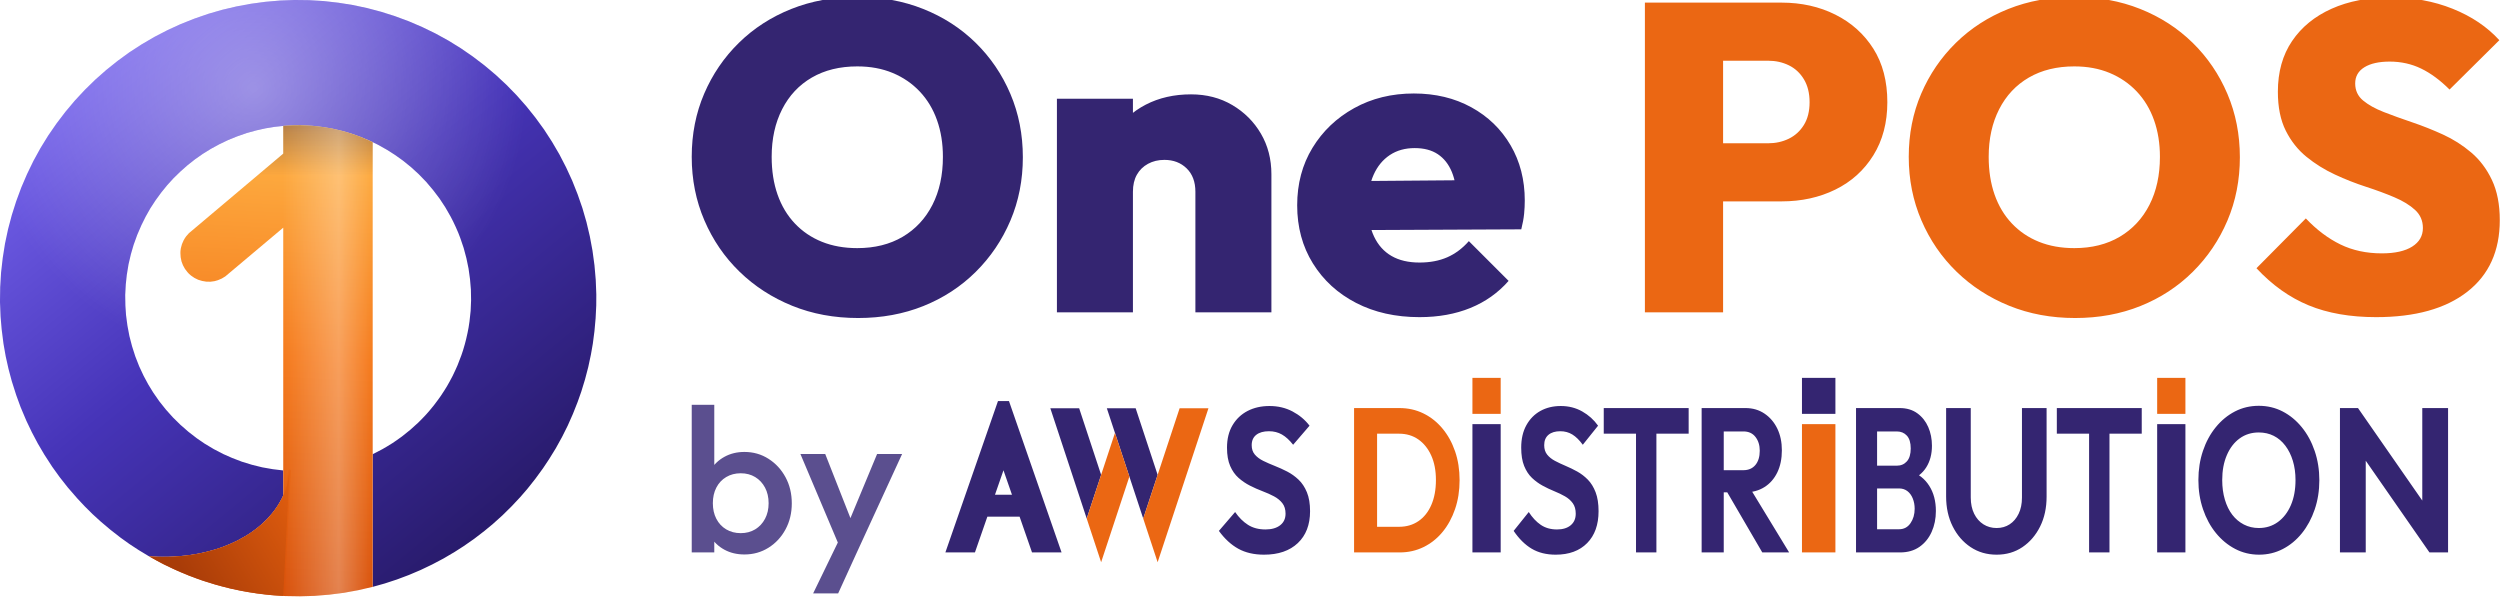
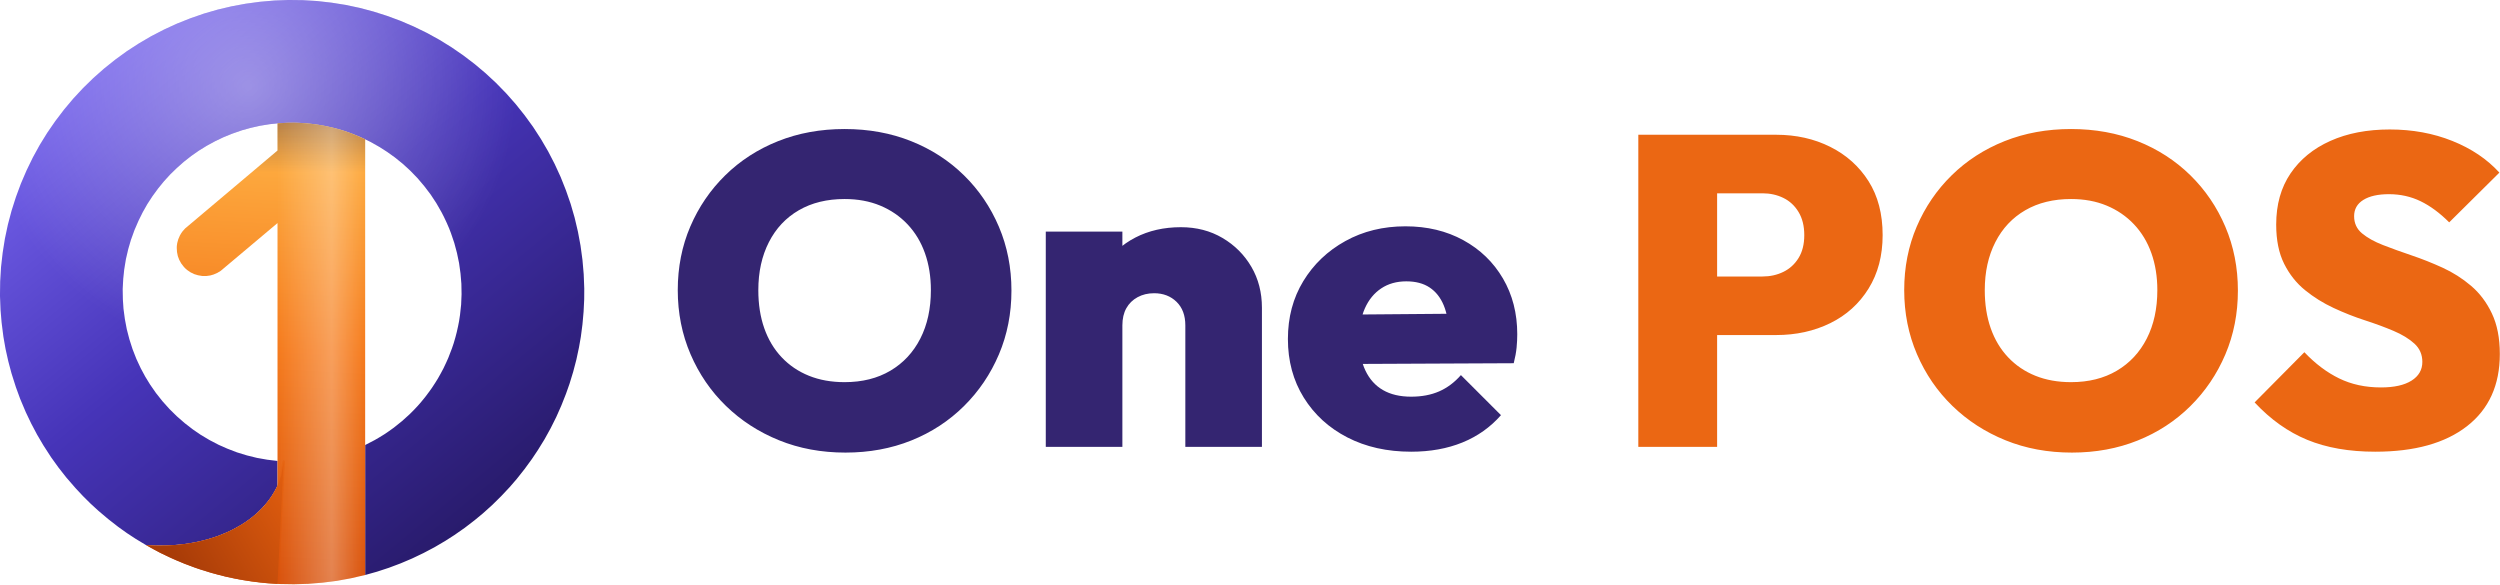
- <svg xmlns="http://www.w3.org/2000/svg" viewBox="0 0 5723 1365" width="5723" height="1365" role="img" aria-label="One POS by AWS Distribution">
+ <svg xmlns="http://www.w3.org/2000/svg" viewBox="0 0 5679 1327" width="5679" height="1327" role="img" aria-label="One POS">
  <defs>
    <linearGradient id="sr" x1="150" y1="80" x2="850" y2="930" gradientUnits="userSpaceOnUse">
      <stop offset="0" stop-color="#7A68F2" />
      <stop offset="0.45" stop-color="#4634B8" />
      <stop offset="1" stop-color="#241760" />
    </linearGradient>
    <radialGradient id="sh" cx="430" cy="170" r="430" gradientUnits="userSpaceOnUse">
      <stop offset="0" stop-color="#FFFFFF" stop-opacity="0.38" />
      <stop offset="1" stop-color="#FFFFFF" stop-opacity="0" />
    </radialGradient>
    <linearGradient id="so" x1="560" y1="230" x2="520" y2="960" gradientUnits="userSpaceOnUse">
      <stop offset="0" stop-color="#FFB547" />
      <stop offset="0.5" stop-color="#F57A1C" />
      <stop offset="1" stop-color="#D9520B" />
    </linearGradient>
    <linearGradient id="st" x1="300" y1="900" x2="500" y2="780" gradientUnits="userSpaceOnUse">
      <stop offset="0" stop-color="#A93C08" />
      <stop offset="1" stop-color="#E5600F" />
    </linearGradient>
    <linearGradient id="ss" x1="0" y1="227" x2="0" y2="307" gradientUnits="userSpaceOnUse">
      <stop offset="0" stop-color="#1A0F45" stop-opacity="0.32" />
      <stop offset="1" stop-color="#1A0F45" stop-opacity="0" />
    </linearGradient>
    <linearGradient id="sg" x1="476" y1="0" x2="618" y2="0" gradientUnits="userSpaceOnUse">
      <stop offset="0" stop-color="#FFFFFF" stop-opacity="0" />
      <stop offset="0.62" stop-color="#FFFFFF" stop-opacity="0.28" />
      <stop offset="1" stop-color="#FFFFFF" stop-opacity="0" />
    </linearGradient>
  </defs>
-   <g transform="translate(-43.6 -43.6) scale(1.45225)">
+   <g transform="translate(-42.4 -42.4) scale(1.41198)">
    <path fill="url(#sr)" d="M970.0 494.2L969.1 471.2L967.1 448.2L964.0 425.3L959.8 402.7L954.5 380.2L948.1 358.1L940.5 336.2L932.0 314.8L922.4 293.9L911.8 273.4L900.1 253.4L887.6 234.1L874.0 215.4L859.6 197.4L844.3 180.1L828.2 163.6L811.3 147.9L793.7 133.1L775.3 119.1L756.3 106.0L736.7 93.9L716.5 82.8L695.7 72.7L674.5 63.6L652.9 55.6L630.9 48.6L608.6 42.7L586.0 37.9L563.3 34.3L540.3 31.7L517.3 30.3L494.2 30.0L471.2 30.9L448.2 32.9L425.3 36.0L402.7 40.2L380.2 45.5L358.1 51.9L336.2 59.5L314.8 68.0L293.9 77.6L273.4 88.2L253.4 99.9L234.1 112.4L215.4 126.0L197.4 140.4L180.1 155.7L163.6 171.8L147.9 188.7L133.1 206.3L119.1 224.7L106.0 243.7L93.9 263.3L82.8 283.5L72.7 304.3L63.6 325.5L55.6 347.1L48.6 369.1L42.7 391.4L37.9 414.0L34.3 436.7L31.7 459.7L30.3 482.7L30.0 505.8L30.9 528.8L32.6 548.9L35.5 571.8L39.0 591.7L43.4 611.4L48.6 630.9L55.6 652.9L62.5 671.8L71.5 693.1L80.2 711.3L89.6 729.1L99.9 746.6L112.4 765.9L124.2 782.3L136.7 798.2L151.8 815.6L163.6 828.2L175.9 840.4L188.7 852.1L204.1 865.1L220.0 877.5L234.1 887.6L248.6 897.1L265.0 907.0L280.4 907.7L295.8 907.7L311.0 906.9L326.1 905.4L341.1 903.0L355.9 899.8L370.4 895.8L380.0 892.6L394.1 886.9L403.4 882.6L417.0 875.1L425.9 869.4L434.6 863.0L443.1 855.9L451.4 847.8L459.5 838.6L463.4 833.5L467.3 827.9L471.1 821.6L474.9 814.6L476.5 811.0L476.5 771.6L460.0 769.6L443.5 766.7L427.3 762.7L411.3 757.8L395.7 751.8L381.9 745.7L367.1 738.0L352.7 729.4L340.3 720.9L327.1 710.7L314.5 699.7L302.6 688.0L291.4 675.5L281.0 662.4L271.5 648.7L263.6 635.8L256.5 622.6L249.4 607.4L243.3 591.8L238.2 575.9L234.0 559.7L230.9 543.3L228.7 526.7L227.7 511.7L227.4 495.0L228.3 478.3L229.9 463.3L232.6 446.8L236.4 430.5L240.6 416.1L246.3 400.3L252.9 385.0L259.6 371.5L267.0 358.4L275.2 345.8L284.1 333.6L293.6 321.9L303.7 310.8L314.5 300.3L325.8 290.3L337.6 281.0L349.9 272.4L362.7 264.5L375.9 257.3L389.5 250.8L403.5 245.1L419.3 239.6L433.8 235.6L448.5 232.3L463.3 229.9L478.3 228.3L493.3 227.5L508.4 227.5L523.4 228.4L540.0 230.4L554.8 233.0L569.5 236.4L583.9 240.6L598.1 245.7L612.0 251.5L625.5 258.0L640.1 266.2L652.8 274.3L665.1 283.1L678.1 293.6L690.4 304.9L702.0 316.9L712.8 329.7L722.9 343.0L732.1 357.0L740.4 371.5L744.2 378.9L748.5 388.0L752.5 397.2L755.5 405.0L760.9 420.9L765.2 437.0L768.6 453.4L770.9 470.0L772.3 486.6L772.6 503.3L771.9 520.1L770.1 536.7L768.6 546.6L767.0 554.8L764.8 564.6L762.7 572.7L759.9 582.3L757.2 590.3L751.2 605.9L747.8 613.5L743.5 622.6L738.8 631.4L734.7 638.7L730.3 645.8L724.8 654.2L719.9 661.0L713.9 669.0L707.5 676.8L702.0 683.1L695.1 690.4L689.2 696.3L676.8 707.5L663.7 718.0L655.6 723.8L648.7 728.5L640.1 733.8L632.9 738.0L617.5 746.0L617.5 955.1L636.4 949.8L655.6 943.5L674.5 936.4L693.1 928.5L711.3 919.8L729.1 910.4L746.6 900.1L761.1 890.8L777.7 879.2L793.7 866.9L807.0 855.9L822.0 842.4L836.4 828.2L850.2 813.5L861.5 800.4L874.0 784.6L885.9 768.3L895.5 753.9L906.1 736.7L915.9 719.0L924.9 701.0L933.1 682.5L940.5 663.8L946.3 647.4L952.2 628.1L957.3 608.6L961.5 588.9L964.5 571.8L967.1 551.8L968.9 531.7L969.9 511.5ZM265.3 907.2L268.3 908.9L268.8 909.2ZM270.9 910.4L272.8 911.4L269.5 909.6ZM273.2 911.6L275.9 913.1L276.8 913.6ZM277.5 914.0L281.0 915.9L281.1 915.9ZM283.5 917.2L284.9 917.9L281.5 916.1ZM285.6 918.3L288.7 919.8L289.2 920.1ZM291.3 921.1L293.4 922.2L289.9 920.4ZM293.7 922.3L296.4 923.6L297.4 924.1ZM298.2 924.5L301.7 926.1L301.9 926.2ZM304.3 927.3L305.8 928.0L302.4 926.4ZM306.5 928.3L309.5 929.7L310.2 929.9ZM312.2 930.8L314.6 931.9L310.9 930.3ZM314.8 932.0L317.5 933.1L318.6 933.6ZM319.4 933.9L322.8 935.3L323.1 935.4ZM325.5 936.4L327.2 937.1L323.7 935.7ZM327.8 937.3L330.8 938.5L331.6 938.8ZM332.4 939.1L336.2 940.5L336.2 940.6ZM338.9 941.5L340.1 942.0L336.3 940.6ZM341.0 942.3L344.4 943.5L344.8 943.6ZM347.1 944.4L348.9 945.1L345.4 943.8ZM349.5 945.3L352.6 946.3L353.4 946.5ZM354.2 946.8L358.1 948.1L358.1 948.1ZM360.8 948.9L362.1 949.3L358.3 948.1ZM362.9 949.6L366.3 950.6L366.8 950.7ZM369.1 951.4L371.1 952.0L367.5 950.9ZM371.6 952.1L374.6 953.0L375.5 953.2ZM376.4 953.5L380.2 954.5L380.4 954.5ZM383.0 955.2L384.4 955.6L380.7 954.6ZM385.2 955.8L388.6 956.6L389.1 956.7ZM391.4 957.3L393.6 957.8L389.9 956.9ZM394.0 957.9L397.0 958.6L398.0 958.8ZM398.9 959.0L402.7 959.8L402.9 959.9ZM405.5 960.4L407.1 960.7L403.4 960.0ZM407.8 960.9L411.1 961.5L411.8 961.6ZM414.0 962.1L416.4 962.5L412.6 961.8ZM416.7 962.6L419.6 963.1L420.8 963.3ZM421.6 963.4L425.3 964.0L425.6 964.1ZM428.2 964.5L429.9 964.7L426.2 964.2ZM430.6 964.8L433.9 965.3L434.6 965.4ZM436.7 965.7L439.5 966.1L435.5 965.5ZM439.6 966.1L442.5 966.5L443.7 966.6ZM444.5 966.7L448.2 967.1L448.6 967.2ZM451.1 967.4L452.9 967.6L449.2 967.2ZM453.6 967.7L456.8 968.0L457.6 968.1ZM458.5 968.2L462.5 968.5L462.6 968.5ZM465.4 968.7L466.7 968.8L462.7 968.5ZM467.6 968.9L471.2 969.1L471.6 969.1ZM474.1 969.3L476.1 969.4L472.4 969.2Z" />
    <path fill="url(#sh)" d="M970.0 494.2L969.1 471.2L967.1 448.2L964.0 425.3L959.8 402.7L954.5 380.2L948.1 358.1L940.5 336.2L932.0 314.8L922.4 293.9L911.8 273.4L900.1 253.4L887.6 234.1L874.0 215.4L859.6 197.4L844.3 180.1L828.2 163.6L811.3 147.9L793.7 133.1L775.3 119.1L756.3 106.0L736.7 93.9L716.5 82.8L695.7 72.7L674.5 63.6L652.9 55.6L630.9 48.6L608.6 42.7L586.0 37.9L563.3 34.3L540.3 31.7L517.3 30.3L494.2 30.0L471.2 30.9L448.2 32.9L425.3 36.0L402.7 40.2L380.2 45.5L358.1 51.9L336.2 59.5L314.8 68.0L293.9 77.6L273.4 88.2L253.4 99.9L234.1 112.4L215.4 126.0L197.4 140.4L180.1 155.7L163.6 171.8L147.9 188.7L133.1 206.3L119.1 224.7L106.0 243.7L93.9 263.3L82.8 283.5L72.7 304.3L63.6 325.5L55.6 347.1L48.6 369.1L42.7 391.4L37.9 414.0L34.3 436.7L31.7 459.7L30.3 482.7L30.0 505.8L30.9 528.8L32.6 548.9L35.5 571.8L39.0 591.7L43.4 611.4L48.6 630.9L55.6 652.9L62.5 671.8L71.5 693.1L80.2 711.3L89.6 729.1L99.9 746.6L112.4 765.9L124.2 782.3L136.7 798.2L151.8 815.6L163.6 828.2L175.9 840.4L188.7 852.1L204.1 865.1L220.0 877.5L234.1 887.6L248.6 897.1L265.0 907.0L280.4 907.7L295.8 907.7L311.0 906.9L326.1 905.4L341.1 903.0L355.9 899.8L370.4 895.8L380.0 892.6L394.1 886.9L403.4 882.6L417.0 875.1L425.9 869.4L434.6 863.0L443.1 855.9L451.4 847.8L459.5 838.6L463.4 833.5L467.3 827.9L471.1 821.6L474.9 814.6L476.5 811.0L476.5 771.6L460.0 769.6L443.5 766.7L427.3 762.7L411.3 757.8L395.7 751.8L381.9 745.7L367.1 738.0L352.7 729.4L340.3 720.9L327.1 710.7L314.5 699.7L302.6 688.0L291.4 675.5L281.0 662.4L271.5 648.7L263.6 635.8L256.5 622.6L249.4 607.4L243.3 591.8L238.2 575.9L234.0 559.7L230.9 543.3L228.7 526.7L227.7 511.7L227.4 495.0L228.3 478.3L229.9 463.3L232.6 446.8L236.4 430.5L240.6 416.1L246.3 400.3L252.9 385.0L259.6 371.5L267.0 358.4L275.2 345.8L284.1 333.6L293.6 321.9L303.7 310.8L314.5 300.3L325.8 290.3L337.6 281.0L349.9 272.4L362.7 264.5L375.9 257.3L389.5 250.8L403.5 245.1L419.3 239.6L433.8 235.6L448.5 232.3L463.3 229.9L478.3 228.3L493.3 227.5L508.4 227.5L523.4 228.4L540.0 230.4L554.8 233.0L569.5 236.4L583.9 240.6L598.1 245.7L612.0 251.5L625.5 258.0L640.1 266.2L652.8 274.3L665.1 283.1L678.1 293.6L690.4 304.9L702.0 316.9L712.8 329.7L722.9 343.0L732.1 357.0L740.4 371.5L744.2 378.9L748.5 388.0L752.5 397.2L755.5 405.0L760.9 420.9L765.2 437.0L768.6 453.4L770.9 470.0L772.3 486.6L772.6 503.3L771.9 520.1L770.1 536.7L768.6 546.6L767.0 554.8L764.8 564.6L762.7 572.7L759.9 582.3L757.2 590.3L751.2 605.9L747.8 613.5L743.5 622.6L738.8 631.4L734.7 638.7L730.3 645.8L724.8 654.2L719.9 661.0L713.9 669.0L707.5 676.8L702.0 683.1L695.1 690.4L689.2 696.3L676.8 707.5L663.7 718.0L655.6 723.8L648.7 728.5L640.1 733.8L632.9 738.0L617.5 746.0L617.5 955.1L636.4 949.8L655.6 943.5L674.5 936.4L693.1 928.5L711.3 919.8L729.1 910.4L746.6 900.1L761.1 890.8L777.7 879.2L793.7 866.9L807.0 855.9L822.0 842.4L836.4 828.2L850.2 813.5L861.5 800.4L874.0 784.6L885.9 768.3L895.5 753.9L906.1 736.7L915.9 719.0L924.9 701.0L933.1 682.5L940.5 663.8L946.3 647.4L952.2 628.1L957.3 608.6L961.5 588.9L964.5 571.8L967.1 551.8L968.9 531.7L969.9 511.5ZM265.3 907.2L268.3 908.9L268.8 909.2ZM270.9 910.4L272.8 911.4L269.5 909.6ZM273.2 911.6L275.9 913.1L276.8 913.6ZM277.5 914.0L281.0 915.9L281.1 915.9ZM283.5 917.2L284.9 917.9L281.5 916.1ZM285.6 918.3L288.7 919.8L289.2 920.1ZM291.3 921.1L293.4 922.2L289.9 920.4ZM293.7 922.3L296.4 923.6L297.4 924.1ZM298.2 924.5L301.7 926.1L301.9 926.2ZM304.3 927.3L305.8 928.0L302.4 926.4ZM306.5 928.3L309.5 929.7L310.2 929.9ZM312.2 930.8L314.6 931.9L310.9 930.3ZM314.8 932.0L317.5 933.1L318.6 933.6ZM319.4 933.9L322.8 935.3L323.1 935.4ZM325.5 936.4L327.2 937.1L323.7 935.7ZM327.8 937.3L330.8 938.5L331.6 938.8ZM332.4 939.1L336.2 940.5L336.2 940.6ZM338.9 941.5L340.1 942.0L336.3 940.6ZM341.0 942.3L344.4 943.5L344.8 943.6ZM347.1 944.4L348.9 945.1L345.4 943.8ZM349.5 945.3L352.6 946.3L353.4 946.5ZM354.2 946.8L358.1 948.1L358.1 948.1ZM360.8 948.9L362.1 949.3L358.3 948.1ZM362.9 949.6L366.3 950.6L366.8 950.7ZM369.1 951.4L371.1 952.0L367.5 950.9ZM371.6 952.1L374.6 953.0L375.5 953.2ZM376.4 953.5L380.2 954.5L380.4 954.5ZM383.0 955.2L384.4 955.6L380.7 954.6ZM385.2 955.8L388.6 956.6L389.1 956.7ZM391.4 957.3L393.6 957.8L389.9 956.9ZM394.0 957.9L397.0 958.6L398.0 958.8ZM398.9 959.0L402.7 959.8L402.9 959.9ZM405.5 960.4L407.1 960.7L403.4 960.0ZM407.8 960.9L411.1 961.5L411.8 961.6ZM414.0 962.1L416.4 962.5L412.6 961.8ZM416.7 962.6L419.6 963.1L420.8 963.3ZM421.6 963.4L425.3 964.0L425.6 964.1ZM428.2 964.5L429.9 964.7L426.2 964.2ZM430.6 964.8L433.9 965.3L434.6 965.4ZM436.7 965.7L439.5 966.1L435.5 965.5ZM439.6 966.1L442.5 966.5L443.7 966.6ZM444.5 966.7L448.2 967.1L448.6 967.2ZM451.1 967.4L452.9 967.6L449.2 967.2ZM453.6 967.7L456.8 968.0L457.6 968.1ZM458.5 968.2L462.5 968.5L462.6 968.5ZM465.4 968.7L466.7 968.8L462.7 968.5ZM467.6 968.9L471.2 969.1L471.6 969.1ZM474.1 969.3L476.1 969.4L472.4 969.2Z" />
    <path fill="url(#so)" d="M327.8 397.6L323.5 402.5L321.6 405.2L319.4 409.0L316.8 415.0L315.1 421.3L314.5 425.7L314.4 429.0L314.8 435.5L316.1 442.0L318.4 448.1L321.6 453.9L325.6 459.1L327.8 461.5L331.1 464.4L336.5 468.1L342.4 471.0L348.7 472.9L355.2 474.0L361.8 474.1L368.3 473.2L373.5 471.7L379.6 469.1L385.2 465.7L476.5 388.9L476.5 811.0L474.9 814.6L471.1 821.6L467.3 827.9L463.4 833.5L455.5 843.4L451.4 847.8L443.1 855.9L434.6 863.0L430.3 866.3L421.5 872.3L408.0 880.2L394.1 886.9L380.0 892.6L365.6 897.2L350.9 901.0L341.1 903.0L331.1 904.7L316.0 906.5L300.8 907.6L285.5 907.8L275.3 907.6L265.0 907.0L285.6 918.3L306.5 928.3L327.8 937.3L348.9 945.1L371.6 952.1L393.6 957.8L416.4 962.5L435.5 965.5L457.6 968.1L479.8 969.6L502.9 970.0L525.9 969.3L548.9 967.4L571.8 964.5L594.5 960.4L617.5 955.1L617.5 254.0L601.2 246.9L591.8 243.3L583.9 240.6L574.3 237.7L566.2 235.6L558.1 233.7L548.3 231.7L540.0 230.4L530.0 229.1L521.7 228.3L511.7 227.7L503.3 227.4L493.3 227.5L476.5 228.4L476.5 272.2Z" />
    <path fill="url(#st)" d="M486.4 772.3L482.3 795.5L478.6 806.2L474.9 814.6L471.1 821.6L467.3 827.9L463.4 833.5L459.5 838.6L455.5 843.4L447.3 852.0L443.1 855.9L434.6 863.0L425.9 869.4L417.0 875.1L403.4 882.6L394.1 886.9L384.7 890.8L375.2 894.2L365.6 897.2L355.9 899.8L346.0 902.1L336.1 903.9L326.1 905.4L316.0 906.5L305.9 907.3L295.8 907.7L285.5 907.8L275.3 907.6L265.0 907.0L276.8 913.6L289.2 920.1L301.9 926.2L314.8 932.0L327.8 937.3L341.0 942.3L353.4 946.5L366.8 950.7L380.4 954.5L394.0 957.9L407.8 960.9L421.6 963.4L434.6 965.4L448.6 967.2L462.6 968.5L476.5 969.4Z" />
    <path fill="url(#ss)" d="M327.8 397.6L323.5 402.5L321.6 405.2L319.4 409.0L316.8 415.0L315.1 421.3L314.5 425.7L314.4 429.0L314.8 435.5L316.1 442.0L318.4 448.1L321.6 453.9L325.6 459.1L327.8 461.5L331.1 464.4L336.5 468.1L342.4 471.0L348.7 472.9L355.2 474.0L361.8 474.1L368.3 473.2L373.5 471.7L379.6 469.1L385.2 465.7L476.5 388.9L476.5 811.0L474.9 814.6L471.1 821.6L467.3 827.9L463.4 833.5L455.5 843.4L451.4 847.8L443.1 855.9L434.6 863.0L430.3 866.3L421.5 872.3L408.0 880.2L394.1 886.9L380.0 892.6L365.6 897.2L350.9 901.0L341.1 903.0L331.1 904.7L316.0 906.5L300.8 907.6L285.5 907.8L275.3 907.6L265.0 907.0L285.6 918.3L306.5 928.3L327.8 937.3L348.9 945.1L371.6 952.1L393.6 957.8L416.4 962.5L435.5 965.5L457.6 968.1L479.8 969.6L502.9 970.0L525.9 969.3L548.9 967.4L571.8 964.5L594.5 960.4L617.5 955.1L617.5 254.0L601.2 246.9L591.8 243.3L583.9 240.6L574.3 237.7L566.2 235.6L558.1 233.7L548.3 231.7L540.0 230.4L530.0 229.1L521.7 228.3L511.7 227.7L503.3 227.4L493.3 227.5L476.5 228.4L476.5 272.2Z" />
    <path fill="url(#sg)" d="M476.5 228.4L476.5 806.0L480.3 795.0L484.5 771.5L485.4 770.5L486.7 770.3L487.9 770.9L488.4 772.2L478.5 969.5L494.2 970.0L508.7 969.9L523.1 969.4L537.5 968.5L551.8 967.1L569.0 964.9L583.2 962.6L597.3 959.8L617.5 955.1L617.5 254.0L601.2 246.9L591.8 243.3L583.9 240.6L574.3 237.7L566.2 235.6L558.1 233.7L548.3 231.7L540.0 230.4L530.0 229.1L521.7 228.3L511.7 227.7L503.3 227.4L493.3 227.5Z" />
  </g>
-   <g transform="translate(1583.5 715.0)">
+   <g transform="translate(1539.6 1015.1)">
    <path fill="#342571" d="M381.0 13.0Q299.0 13.0 230.0 -15.0Q161.0 -43.0 109.5 -93.0Q58.0 -143.0 29.0 -210.5Q0.0 -278.0 0.0 -356.0Q0.0 -434.0 28.5 -500.5Q57.0 -567.0 108.0 -617.0Q159.0 -667.0 228.0 -694.5Q297.0 -722.0 379.0 -722.0Q461.0 -722.0 530.0 -694.5Q599.0 -667.0 650.0 -617.0Q701.0 -567.0 729.5 -500.0Q758.0 -433.0 758.0 -355.0Q758.0 -277.0 729.5 -210.0Q701.0 -143.0 650.0 -92.5Q599.0 -42.0 530.5 -14.5Q462.0 13.0 381.0 13.0ZM379.0 -147.0Q439.0 -147.0 483.0 -173.0Q527.0 -199.0 551.0 -246.0Q575.0 -293.0 575.0 -356.0Q575.0 -402.0 561.5 -440.0Q548.0 -478.0 522.0 -505.5Q496.0 -533.0 460.0 -548.0Q424.0 -563.0 379.0 -563.0Q319.0 -563.0 275.0 -537.5Q231.0 -512.0 207.0 -465.0Q183.0 -418.0 183.0 -356.0Q183.0 -308.0 196.5 -269.5Q210.0 -231.0 236.0 -203.5Q262.0 -176.0 298.0 -161.5Q334.0 -147.0 379.0 -147.0ZM1153.0 0.0V-276.0Q1153.0 -310.0 1133.0 -329.5Q1113.0 -349.0 1082.0 -349.0Q1061.0 -349.0 1044.5 -340.0Q1028.0 -331.0 1019.0 -315.0Q1010.0 -299.0 1010.0 -276.0L942.0 -308.0Q942.0 -367.0 968.0 -409.5Q994.0 -452.0 1039.5 -475.5Q1085.0 -499.0 1143.0 -499.0Q1196.0 -499.0 1237.5 -474.5Q1279.0 -450.0 1303.0 -409.0Q1327.0 -368.0 1327.0 -316.0V0.0ZM836.0 0.0V-489.0H1010.0V0.0ZM1666.0 11.0Q1584.0 11.0 1521.0 -21.5Q1458.0 -54.0 1422.0 -112.0Q1386.0 -170.0 1386.0 -245.0Q1386.0 -319.0 1421.0 -376.5Q1456.0 -434.0 1516.5 -467.5Q1577.0 -501.0 1653.0 -501.0Q1727.0 -501.0 1784.5 -469.5Q1842.0 -438.0 1874.5 -382.5Q1907.0 -327.0 1907.0 -256.0Q1907.0 -241.0 1905.5 -225.5Q1904.0 -210.0 1899.0 -190.0L1468.0 -188.0V-300.0L1830.0 -303.0L1752.0 -254.0Q1751.0 -295.0 1740.0 -321.5Q1729.0 -348.0 1708.0 -362.0Q1687.0 -376.0 1655.0 -376.0Q1622.0 -376.0 1598.0 -360.0Q1574.0 -344.0 1561.0 -315.0Q1548.0 -286.0 1548.0 -245.0Q1548.0 -203.0 1562.0 -173.5Q1576.0 -144.0 1602.0 -129.0Q1628.0 -114.0 1666.0 -114.0Q1702.0 -114.0 1729.5 -126.0Q1757.0 -138.0 1779.0 -163.0L1870.0 -72.0Q1834.0 -31.0 1782.5 -10.0Q1731.0 11.0 1666.0 11.0Z" />
    <path fill="#EB6713" d="M2324.0 -254.0V-387.0H2464.0Q2490.0 -387.0 2511.5 -397.5Q2533.0 -408.0 2546.0 -429.0Q2559.0 -450.0 2559.0 -481.0Q2559.0 -512.0 2546.0 -533.5Q2533.0 -555.0 2511.5 -565.5Q2490.0 -576.0 2464.0 -576.0H2324.0V-709.0H2495.0Q2563.0 -709.0 2618.0 -681.5Q2673.0 -654.0 2705.0 -603.5Q2737.0 -553.0 2737.0 -481.0Q2737.0 -411.0 2705.0 -359.5Q2673.0 -308.0 2618.0 -281.0Q2563.0 -254.0 2495.0 -254.0ZM2182.0 0.0V-709.0H2361.0V0.0ZM3167.0 13.0Q3085.0 13.0 3016.0 -15.0Q2947.0 -43.0 2895.5 -93.0Q2844.0 -143.0 2815.0 -210.5Q2786.0 -278.0 2786.0 -356.0Q2786.0 -434.0 2814.5 -500.5Q2843.0 -567.0 2894.0 -617.0Q2945.0 -667.0 3014.0 -694.5Q3083.0 -722.0 3165.0 -722.0Q3247.0 -722.0 3316.0 -694.5Q3385.0 -667.0 3436.0 -617.0Q3487.0 -567.0 3515.5 -500.0Q3544.0 -433.0 3544.0 -355.0Q3544.0 -277.0 3515.5 -210.0Q3487.0 -143.0 3436.0 -92.5Q3385.0 -42.0 3316.5 -14.5Q3248.0 13.0 3167.0 13.0ZM3165.0 -147.0Q3225.0 -147.0 3269.0 -173.0Q3313.0 -199.0 3337.0 -246.0Q3361.0 -293.0 3361.0 -356.0Q3361.0 -402.0 3347.5 -440.0Q3334.0 -478.0 3308.0 -505.5Q3282.0 -533.0 3246.0 -548.0Q3210.0 -563.0 3165.0 -563.0Q3105.0 -563.0 3061.0 -537.5Q3017.0 -512.0 2993.0 -465.0Q2969.0 -418.0 2969.0 -356.0Q2969.0 -308.0 2982.5 -269.5Q2996.0 -231.0 3022.0 -203.5Q3048.0 -176.0 3084.0 -161.5Q3120.0 -147.0 3165.0 -147.0ZM3856.0 11.0Q3767.0 11.0 3701.5 -16.0Q3636.0 -43.0 3582.0 -101.0L3695.0 -215.0Q3732.0 -176.0 3774.0 -155.5Q3816.0 -135.0 3869.0 -135.0Q3914.0 -135.0 3938.5 -150.5Q3963.0 -166.0 3963.0 -193.0Q3963.0 -218.0 3945.0 -234.5Q3927.0 -251.0 3897.5 -263.5Q3868.0 -276.0 3832.5 -287.5Q3797.0 -299.0 3761.5 -315.5Q3726.0 -332.0 3696.5 -356.0Q3667.0 -380.0 3649.0 -416.0Q3631.0 -452.0 3631.0 -505.0Q3631.0 -573.0 3663.5 -621.0Q3696.0 -669.0 3754.0 -695.0Q3812.0 -721.0 3889.0 -721.0Q3966.0 -721.0 4031.0 -695.0Q4096.0 -669.0 4138.0 -623.0L4024.0 -510.0Q3992.0 -542.0 3959.0 -558.0Q3926.0 -574.0 3887.0 -574.0Q3850.0 -574.0 3829.0 -561.0Q3808.0 -548.0 3808.0 -524.0Q3808.0 -500.0 3826.0 -485.0Q3844.0 -470.0 3873.5 -458.5Q3903.0 -447.0 3938.5 -435.0Q3974.0 -423.0 4009.0 -407.0Q4044.0 -391.0 4073.5 -366.0Q4103.0 -341.0 4121.0 -303.0Q4139.0 -265.0 4139.0 -211.0Q4139.0 -105.0 4064.5 -47.0Q3990.0 11.0 3856.0 11.0Z" />
-     <g transform="translate(0 549.6) scale(0.33)">
-       <path fill="#342571" d="M2200.7 -1050.0L2124.5 -1050.0L1759.6 0.0L1964.6 0.0L2050.8 -248.0L2274.4 -248.0L2360.6 0.0L2565.6 0.0ZM2103.6 -400.0L2162.6 -569.8L2221.6 -400.0ZM2840.0 68.0L2740.0 -235.0L2840.0 -538.1L2687.6 -1000.0L2487.6 -1000.0ZM3232.0 68.0L3132.0 -235.0L3232.0 -538.1L3079.6 -1000.0L2879.6 -1000.0ZM3970.1 15.647Q3866.118 15.647 3791.495 -25.605Q3716.871 -66.856 3656.928 -149.36L3769.475 -280.228Q3808.621 -223.329 3858.778 -191.323Q3908.934 -159.317 3979.887 -159.317Q4044.724 -159.317 4082.035 -188.478Q4119.347 -217.639 4119.347 -268.848Q4119.347 -312.945 4097.327 -341.394Q4075.307 -369.844 4039.219 -389.047Q4003.13 -408.25 3959.702 -424.609Q3916.274 -440.967 3872.846 -463.016Q3829.418 -485.064 3793.33 -517.07Q3757.241 -549.075 3735.221 -599.573Q3713.201 -650.071 3713.201 -726.885Q3713.201 -817.923 3751.736 -882.646Q3790.271 -947.368 3856.331 -981.508Q3922.391 -1015.647 4008.024 -1015.647Q4096.103 -1015.647 4167.668 -977.952Q4239.233 -940.256 4285.719 -879.09L4171.95 -746.799Q4134.027 -795.164 4094.268 -817.923Q4054.51 -840.683 4004.354 -840.683Q3948.081 -840.683 3916.274 -815.789Q3884.467 -790.896 3884.467 -743.954Q3884.467 -704.125 3906.487 -678.521Q3928.507 -652.916 3964.596 -635.135Q4000.684 -617.354 4044.112 -600.284Q4087.54 -583.215 4130.357 -561.166Q4173.173 -539.118 4209.261 -504.979Q4245.349 -470.839 4267.369 -417.496Q4289.389 -364.154 4289.389 -285.917Q4289.389 -145.092 4204.368 -64.723Q4119.347 15.647 3970.1 15.647ZM5415.7 0H5611.7V-890H5415.7ZM5993.333 15.647Q5896.495 15.647 5827 -25.605Q5757.505 -66.856 5701.681 -149.36L5806.493 -280.228Q5842.95 -223.329 5889.66 -191.323Q5936.369 -159.317 6002.447 -159.317Q6062.828 -159.317 6097.575 -188.478Q6132.323 -217.639 6132.323 -268.848Q6132.323 -312.945 6111.816 -341.394Q6091.309 -369.844 6057.701 -389.047Q6024.093 -408.25 5983.649 -424.609Q5943.205 -440.967 5902.761 -463.016Q5862.317 -485.064 5828.709 -517.07Q5795.101 -549.075 5774.594 -599.573Q5754.087 -650.071 5754.087 -726.885Q5754.087 -817.923 5789.974 -882.646Q5825.861 -947.368 5887.381 -981.508Q5948.901 -1015.647 6028.65 -1015.647Q6110.677 -1015.647 6177.324 -977.952Q6243.971 -940.256 6287.263 -879.09L6181.311 -746.799Q6145.994 -795.164 6108.968 -817.923Q6071.942 -840.683 6025.232 -840.683Q5972.826 -840.683 5943.205 -815.789Q5913.584 -790.896 5913.584 -743.954Q5913.584 -704.125 5934.091 -678.521Q5954.598 -652.916 5988.206 -635.135Q6021.814 -617.354 6062.258 -600.284Q6102.702 -583.215 6142.576 -561.166Q6182.451 -539.118 6216.059 -504.979Q6249.667 -470.839 6270.174 -417.496Q6290.681 -364.154 6290.681 -285.917Q6290.681 -145.092 6211.502 -64.723Q6132.323 15.647 5993.333 15.647ZM6550.441 0.0V-981.508H6691.921V0.0ZM6326.681 -823.613V-1001.422H6915.681V-823.613ZM7119.63 -416.785V-570.413H7294.937Q7348.625 -570.413 7378.756 -606.686Q7408.887 -642.959 7408.887 -705.548Q7408.887 -762.447 7379.304 -800.853Q7349.721 -839.26 7296.033 -839.26H7119.63V-1001.422H7310.277Q7384.782 -1001.422 7441.757 -963.016Q7498.731 -924.609 7530.506 -859.175Q7562.28 -793.741 7562.28 -708.393Q7562.28 -620.199 7530.506 -554.765Q7498.731 -489.331 7441.209 -453.058Q7383.686 -416.785 7306.99 -416.785ZM7005.681 0.0V-1001.422H7159.074V0.0ZM7426.417 0.0 7174.414 -432.432 7315.755 -487.909 7612.681 0.0ZM7701.7 -961H7933.7V-1211H7701.7ZM8186.009 0.0V-160.74H8375.231Q8425.69 -160.74 8454.599 -202.703Q8483.508 -244.666 8483.508 -302.987Q8483.508 -341.394 8470.368 -374.111Q8457.227 -406.828 8433.049 -425.32Q8408.871 -443.812 8375.231 -443.812H8186.009V-601.707H8359.463Q8402.563 -601.707 8429.37 -631.579Q8456.176 -661.451 8456.176 -721.195Q8456.176 -780.939 8429.37 -810.1Q8402.563 -839.26 8359.463 -839.26H8186.009V-1001.422H8379.436Q8451.971 -1001.422 8501.905 -965.149Q8551.838 -928.876 8577.594 -869.844Q8603.349 -810.811 8603.349 -739.687Q8603.349 -652.916 8563.928 -590.327Q8524.506 -527.738 8447.766 -499.289L8454.074 -564.723Q8538.172 -534.851 8584.427 -462.304Q8630.681 -389.758 8630.681 -287.34Q8630.681 -207.681 8601.246 -142.248Q8571.812 -76.814 8516.622 -38.407Q8461.432 0.0 8382.59 0.0ZM8076.681 0.0V-1001.422H8222.802V0.0ZM9051.999 15.647Q8950.177 15.647 8871.385 -36.984Q8792.594 -89.616 8747.137 -180.654Q8701.681 -271.693 8701.681 -388.336V-1001.422H8872.597V-381.223Q8872.597 -315.789 8896.235 -268.137Q8919.872 -220.484 8960.48 -194.879Q9001.088 -169.275 9051.999 -169.275Q9102.91 -169.275 9142.306 -194.879Q9181.702 -220.484 9204.733 -268.137Q9227.764 -315.789 9227.764 -379.801V-1001.422H9398.681V-386.913Q9398.681 -270.27 9353.83 -179.943Q9308.98 -89.616 9231.401 -36.984Q9153.822 15.647 9051.999 15.647ZM9693.441 0.0V-981.508H9834.921V0.0ZM9469.681 -823.613V-1001.422H10058.681V-823.613ZM10165.7 0H10361.7V-890H10165.7ZM10872.902 15.647Q10783.379 15.647 10707.054 -24.182Q10630.729 -64.011 10573.342 -134.424Q10515.954 -204.836 10483.818 -299.431Q10451.681 -394.026 10451.681 -502.134Q10451.681 -610.242 10483.244 -704.125Q10514.807 -798.009 10572.194 -868.421Q10629.581 -938.834 10705.332 -977.952Q10781.083 -1017.07 10870.607 -1017.07Q10960.131 -1017.07 11035.882 -977.952Q11111.633 -938.834 11169.02 -868.421Q11226.407 -798.009 11258.544 -703.414Q11290.681 -608.819 11290.681 -500.711Q11290.681 -392.603 11258.544 -298.009Q11226.407 -203.414 11169.594 -133.001Q11112.781 -62.589 11037.03 -23.471Q10961.279 15.647 10872.902 15.647ZM10870.607 -169.275Q10946.358 -169.275 11003.745 -211.238Q11061.132 -253.201 11093.269 -327.881Q11125.406 -402.56 11125.406 -502.134Q11125.406 -574.68 11107.042 -635.135Q11088.678 -695.59 11054.82 -740.398Q11020.961 -785.206 10974.478 -808.677Q10927.994 -832.148 10870.607 -832.148Q10794.856 -832.148 10738.043 -790.896Q10681.229 -749.644 10649.093 -674.964Q10616.956 -600.284 10616.956 -502.134Q10616.956 -428.165 10635.32 -366.287Q10653.684 -304.41 10686.968 -261.024Q10720.253 -217.639 10767.31 -193.457Q10814.368 -169.275 10870.607 -169.275ZM11433.681 0.0V-1001.422H11558.894L11612.556 -805.121V0.0ZM12054.635 0.0 11521.841 -766.714 11558.894 -1001.422 12091.688 -234.708ZM12054.635 0.0 12004.805 -190.612V-1001.422H12183.681V0.0Z" />
-       <path fill="#EB6713" d="M3584.5 -1000.0L3384.5 -1000.0L3132.0 -235.0L3232.0 68.0ZM2840.0 68.0L3036.0 -525.9L2936.0 -829.0L2740.0 -235.0ZM4702.999 0.0V-177.809H4907.092Q4983.485 -177.809 5041.064 -216.927Q5098.643 -256.046 5130.569 -329.303Q5162.494 -402.56 5162.494 -502.134Q5162.494 -600.284 5129.999 -672.119Q5097.503 -743.954 5040.494 -783.784Q4983.485 -823.613 4907.092 -823.613H4699.578V-1001.422H4909.372Q4999.447 -1001.422 5075.27 -964.438Q5151.092 -927.454 5207.531 -859.886Q5263.971 -792.319 5295.326 -701.28Q5326.681 -610.242 5326.681 -500.711Q5326.681 -392.603 5295.326 -300.853Q5263.971 -209.104 5208.101 -141.536Q5152.232 -73.969 5076.41 -36.984Q5000.587 0.0 4911.653 0.0ZM4594.681 0.0V-1001.422H4754.307V0.0ZM5415.7 -961H5611.7V-1211H5415.7ZM7701.7 0H7933.7V-890H7701.7ZM10165.7 -961H10361.7V-1211H10165.7Z" />
-       <path fill="#5B4F8F" d="M365.576 14.225Q287.34 14.225 226.174 -19.203Q165.007 -52.632 130.156 -110.953Q95.306 -169.275 95.306 -243.243V-439.545Q95.306 -513.514 130.868 -571.835Q166.43 -630.156 227.596 -663.585Q288.762 -697.013 365.576 -697.013Q458.037 -697.013 532.717 -649.36Q607.397 -601.707 650.782 -521.337Q694.168 -440.967 694.168 -339.972Q694.168 -240.398 650.782 -160.028Q607.397 -79.659 532.717 -32.717Q458.037 14.225 365.576 14.225ZM0.0 0.0V-1024.182H156.472V-514.936L129.445 -349.929L156.472 -183.499V0.0ZM339.972 -133.713Q396.871 -133.713 440.256 -160.028Q483.642 -186.344 508.535 -233.286Q533.428 -280.228 533.428 -341.394Q533.428 -402.56 508.535 -449.502Q483.642 -496.444 440.256 -522.76Q396.871 -549.075 339.972 -549.075Q283.073 -549.075 238.976 -522.76Q194.879 -496.444 170.697 -449.502Q146.515 -402.56 146.515 -341.394Q146.515 -280.228 170.697 -233.286Q194.879 -186.344 238.976 -160.028Q283.073 -133.713 339.972 -133.713ZM1045.519 7.112 753.912 -682.788H926.031L1125.178 -176.387H1075.391L1285.917 -682.788H1459.459L1142.248 7.112ZM842.105 284.495 1054.054 -152.205 1142.248 7.112 1015.647 284.495Z" />
-     </g>
  </g>
</svg>
